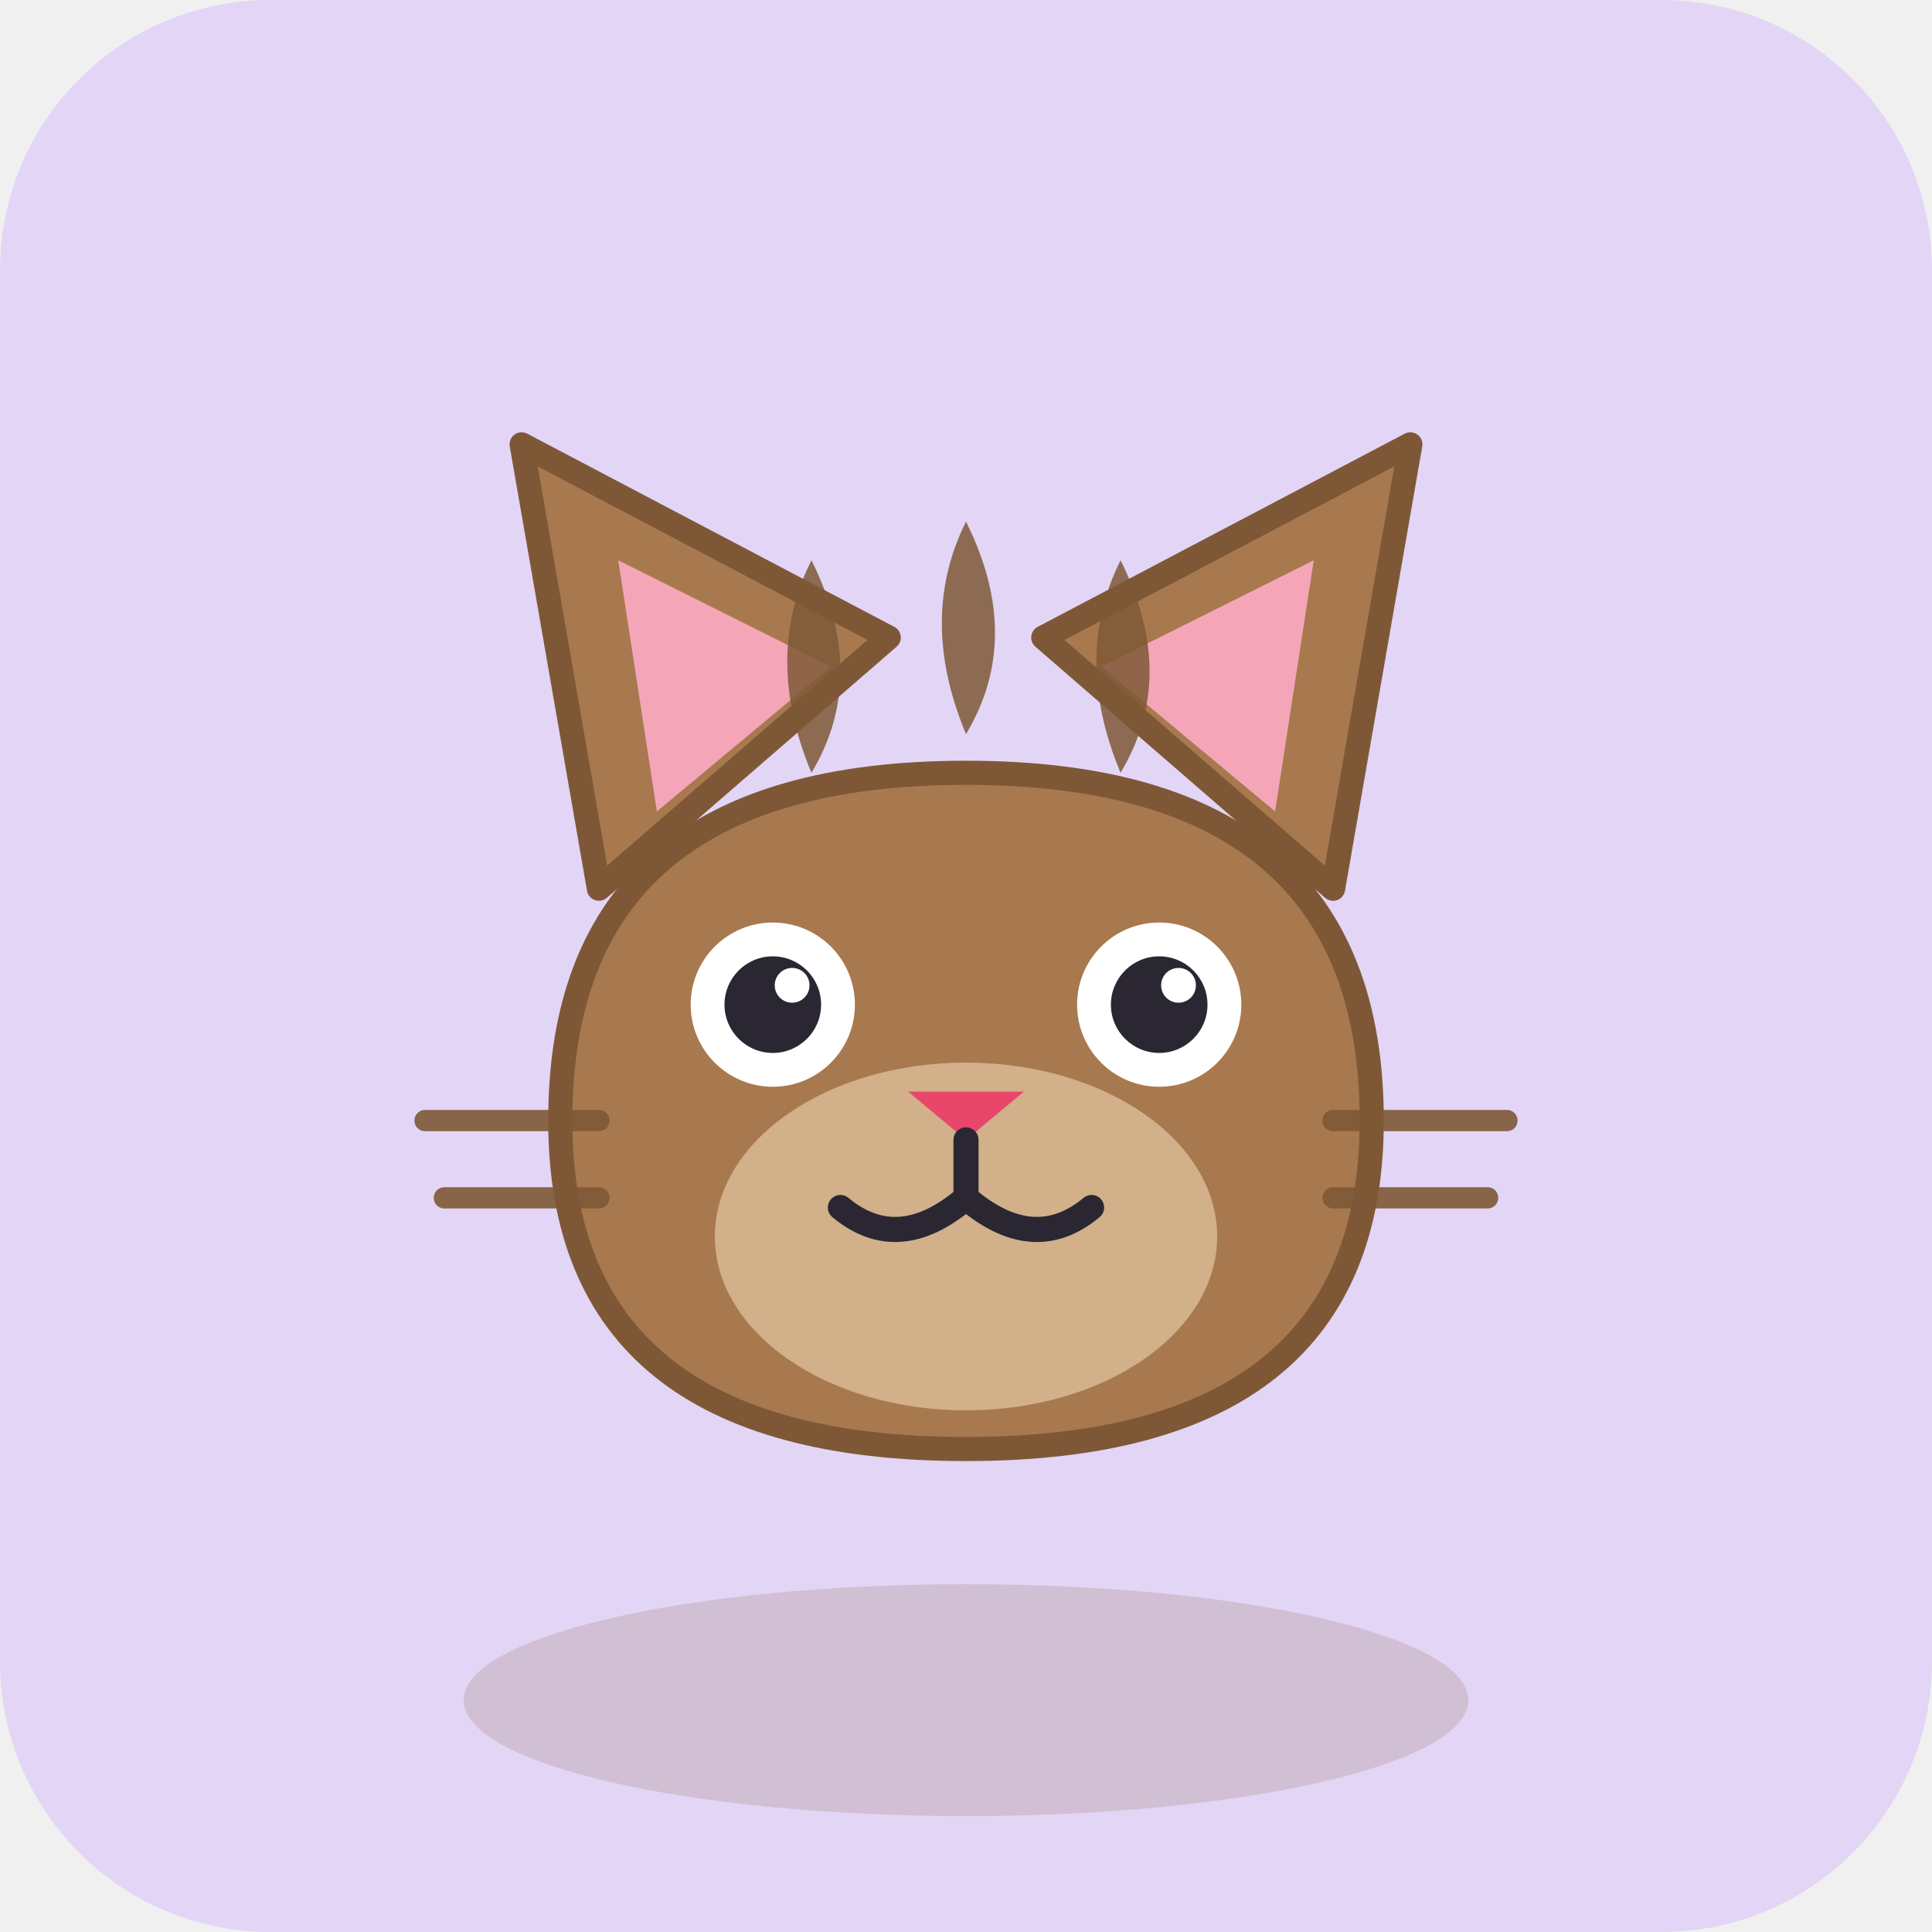
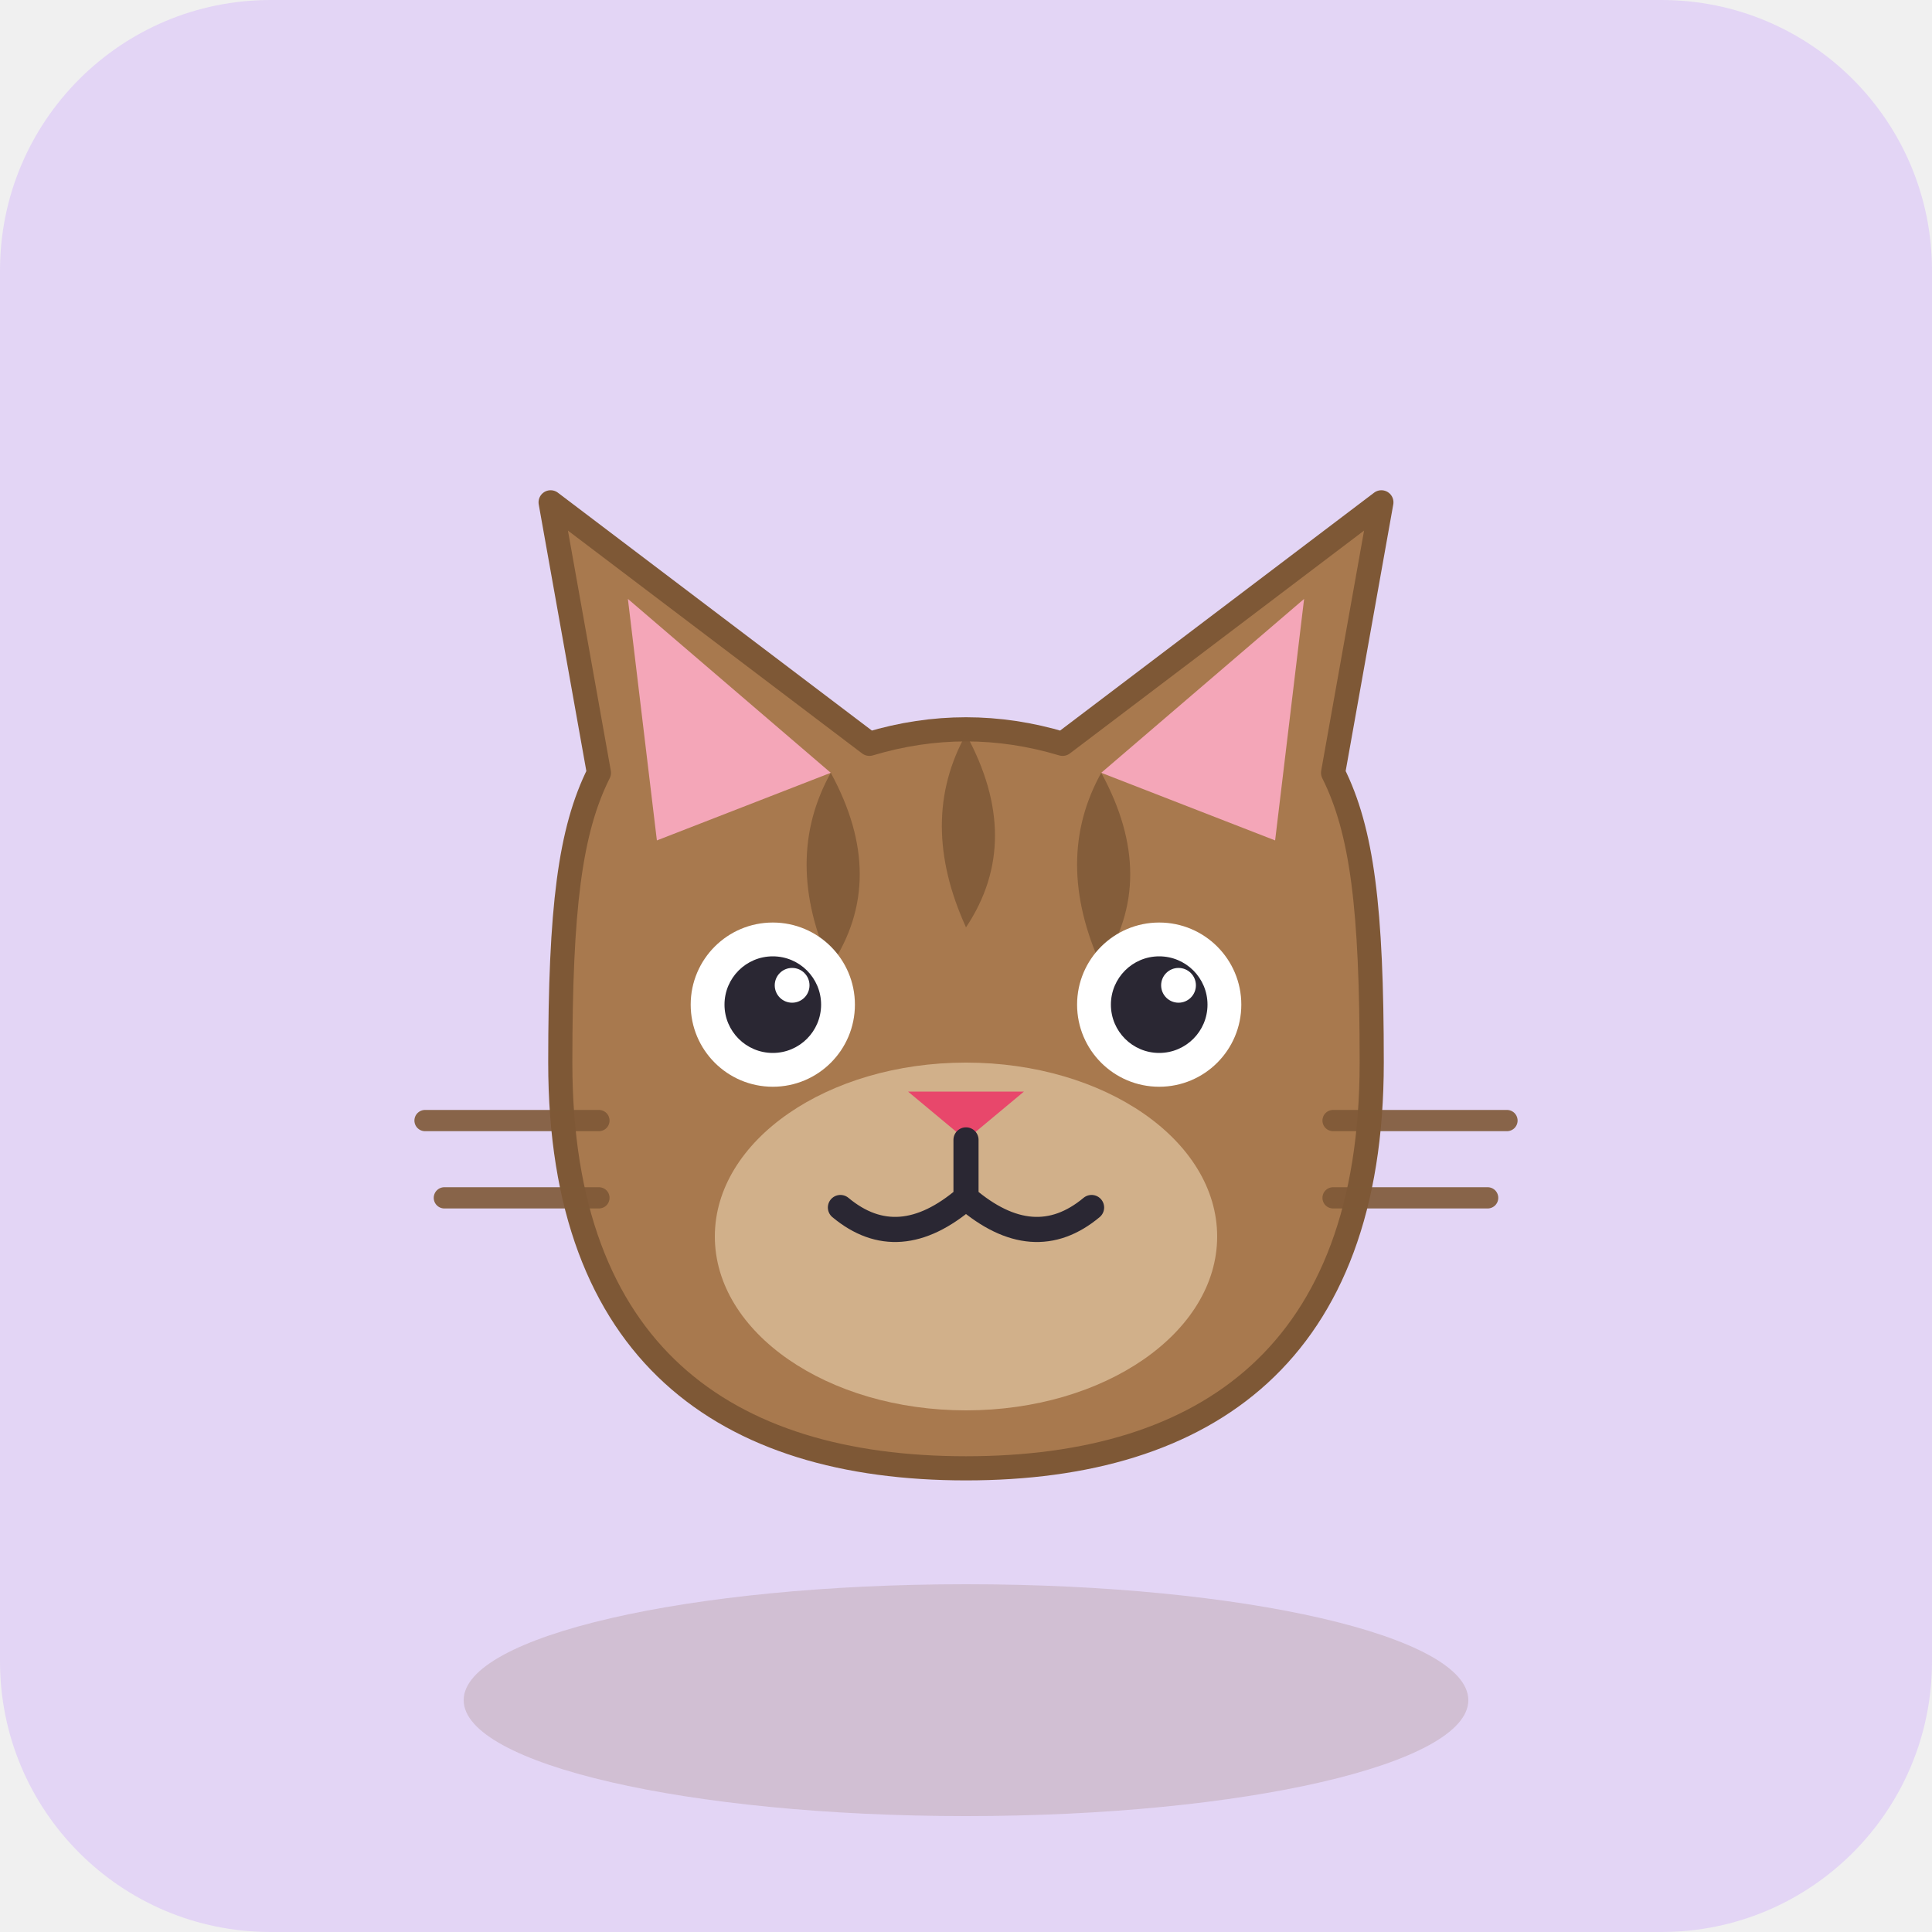
<svg xmlns="http://www.w3.org/2000/svg" viewBox="0 0 200 200" width="200" height="200" role="img">
  <rect width="200" height="200" rx="28" fill="#E3D5F5" />
  <ellipse cx="100" cy="176" rx="52" ry="12" fill="#7E5836" opacity=".18" />
-   <g stroke="#7E5836" stroke-width="2.5" stroke-linejoin="round">
-     <path d="M62 92 L54 46 L92 66 Z" fill="#A8794E" />
-     <path d="M138 92 L146 46 L108 66 Z" fill="#A8794E" />
-     <path d="M100 150 q-42 0 -42 -34 q0 -36 42 -36 q42 0 42 36 q0 34 -42 34 z" fill="#A8794E" />
-   </g>
-   <path d="M68 84 L64 58 L86 69 Z" fill="#F4A6B8" />
-   <path d="M132 84 L136 58 L114 69 Z" fill="#F4A6B8" />
+   <path d="M58 110 C58 94 59 86 62 80 L57 52 L90 77 Q100 74 110 77 L143 52 L138 80            C141 86 142 94 142 110 C142 140 125 152 100 152 C75 152 58 140 58 110 Z" fill="#A8794E" stroke="#7E5836" stroke-width="2.5" stroke-linejoin="round" />
+   <path d="M68 87 L65 62 L86 80 Z" fill="#F4A6B8" />
+   <path d="M132 87 L135 62 L114 80 Z" fill="#F4A6B8" />
  <g fill="#7E5836" opacity=".85">
-     <path d="M84 58 q6 12 0 22 q-5 -12 0 -22" />
-     <path d="M100 54 q6 12 0 22 q-5 -12 0 -22" />
-     <path d="M116 58 q6 12 0 22 q-5 -12 0 -22" />
+     <path d="M86 80 q6 11 0 20 q-5 -11 0 -20" />
+     <path d="M100 76 q6 11 0 20 q-5 -11 0 -20" />
+     <path d="M114 80 q6 11 0 20 q-5 -11 0 -20" />
  </g>
  <ellipse cx="100" cy="128" rx="26" ry="18" fill="#E3C7A4" opacity=".7" />
  <circle cx="80" cy="104" r="8.5" fill="#fff" />
  <circle cx="80" cy="104" r="5" fill="#2A2733" />
  <circle cx="82" cy="102" r="1.8" fill="#fff" />
  <circle cx="120" cy="104" r="8.5" fill="#fff" />
  <circle cx="120" cy="104" r="5" fill="#2A2733" />
  <circle cx="122" cy="102" r="1.8" fill="#fff" />
  <path d="M100 118 l-6 -5 h12 z" fill="#E8476B" />
  <path d="M100 118 v6 M100 124 q-7 6 -13 1 M100 124 q7 6 13 1" stroke="#2A2733" stroke-width="2.6" fill="none" stroke-linecap="round" />
  <g stroke="#7E5836" stroke-width="2.2" stroke-linecap="round" opacity=".9">
    <path d="M62 116 h-18 M62 124 h-16 M138 116 h18 M138 124 h16" />
  </g>
</svg>
